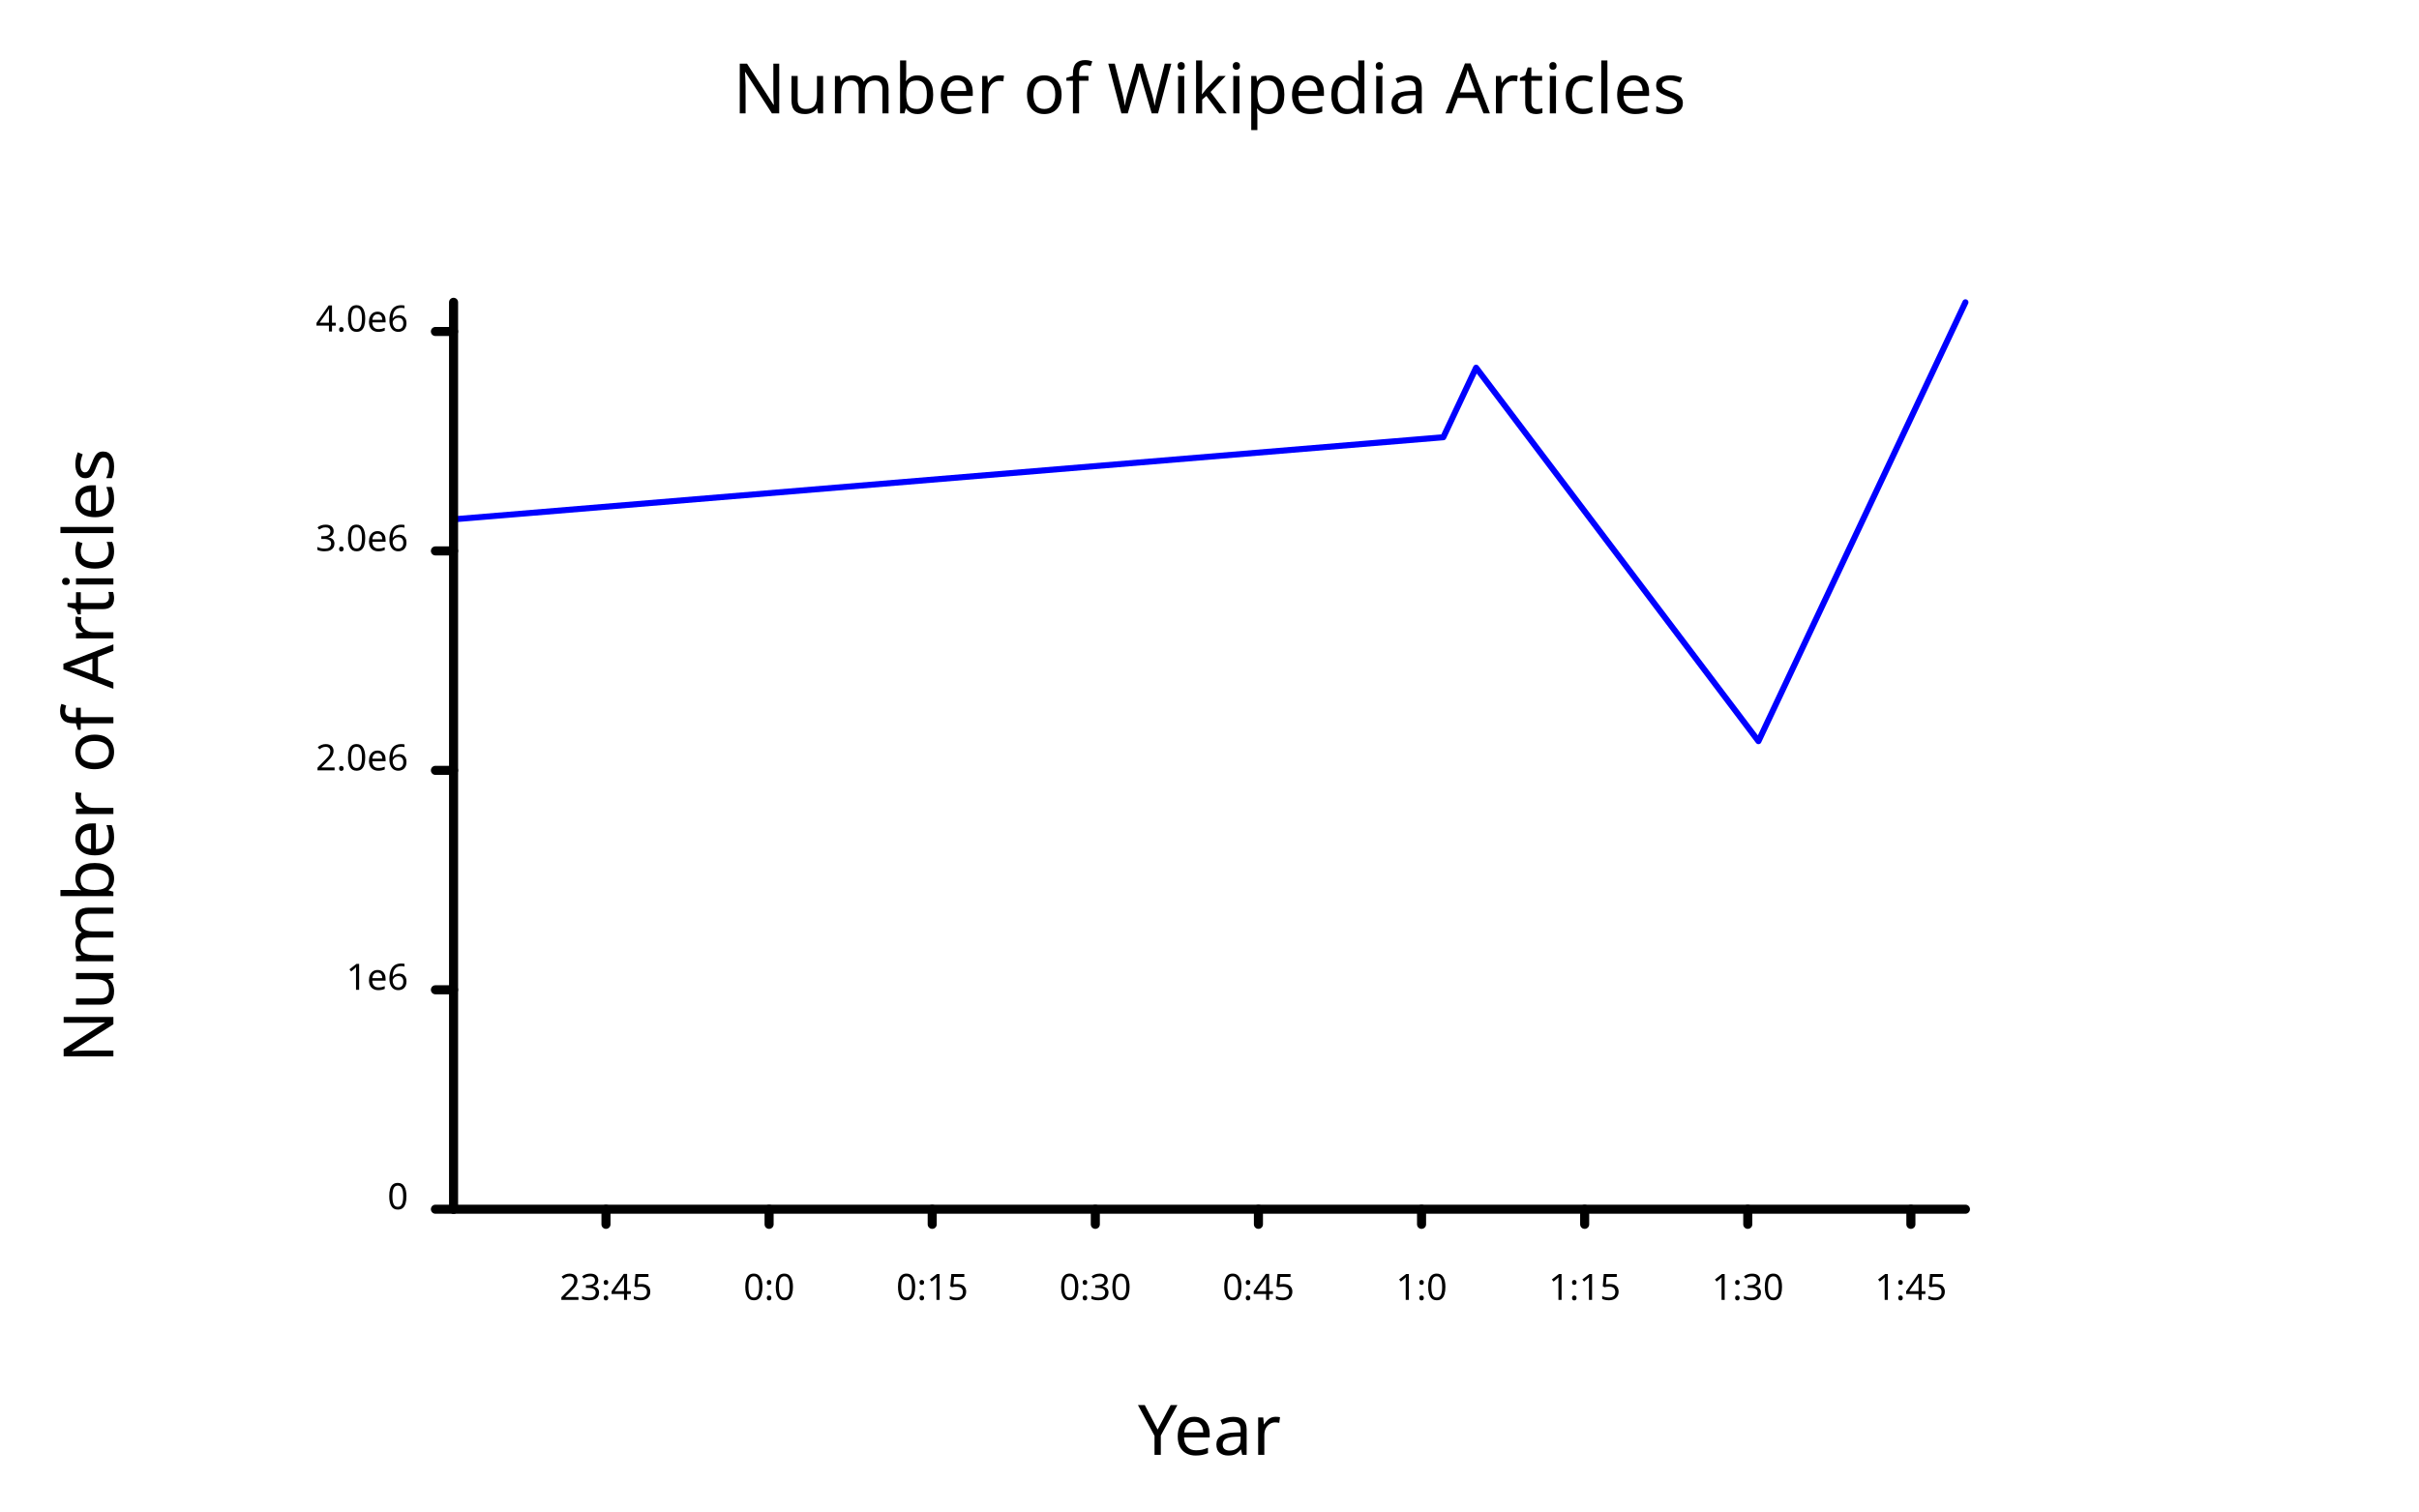
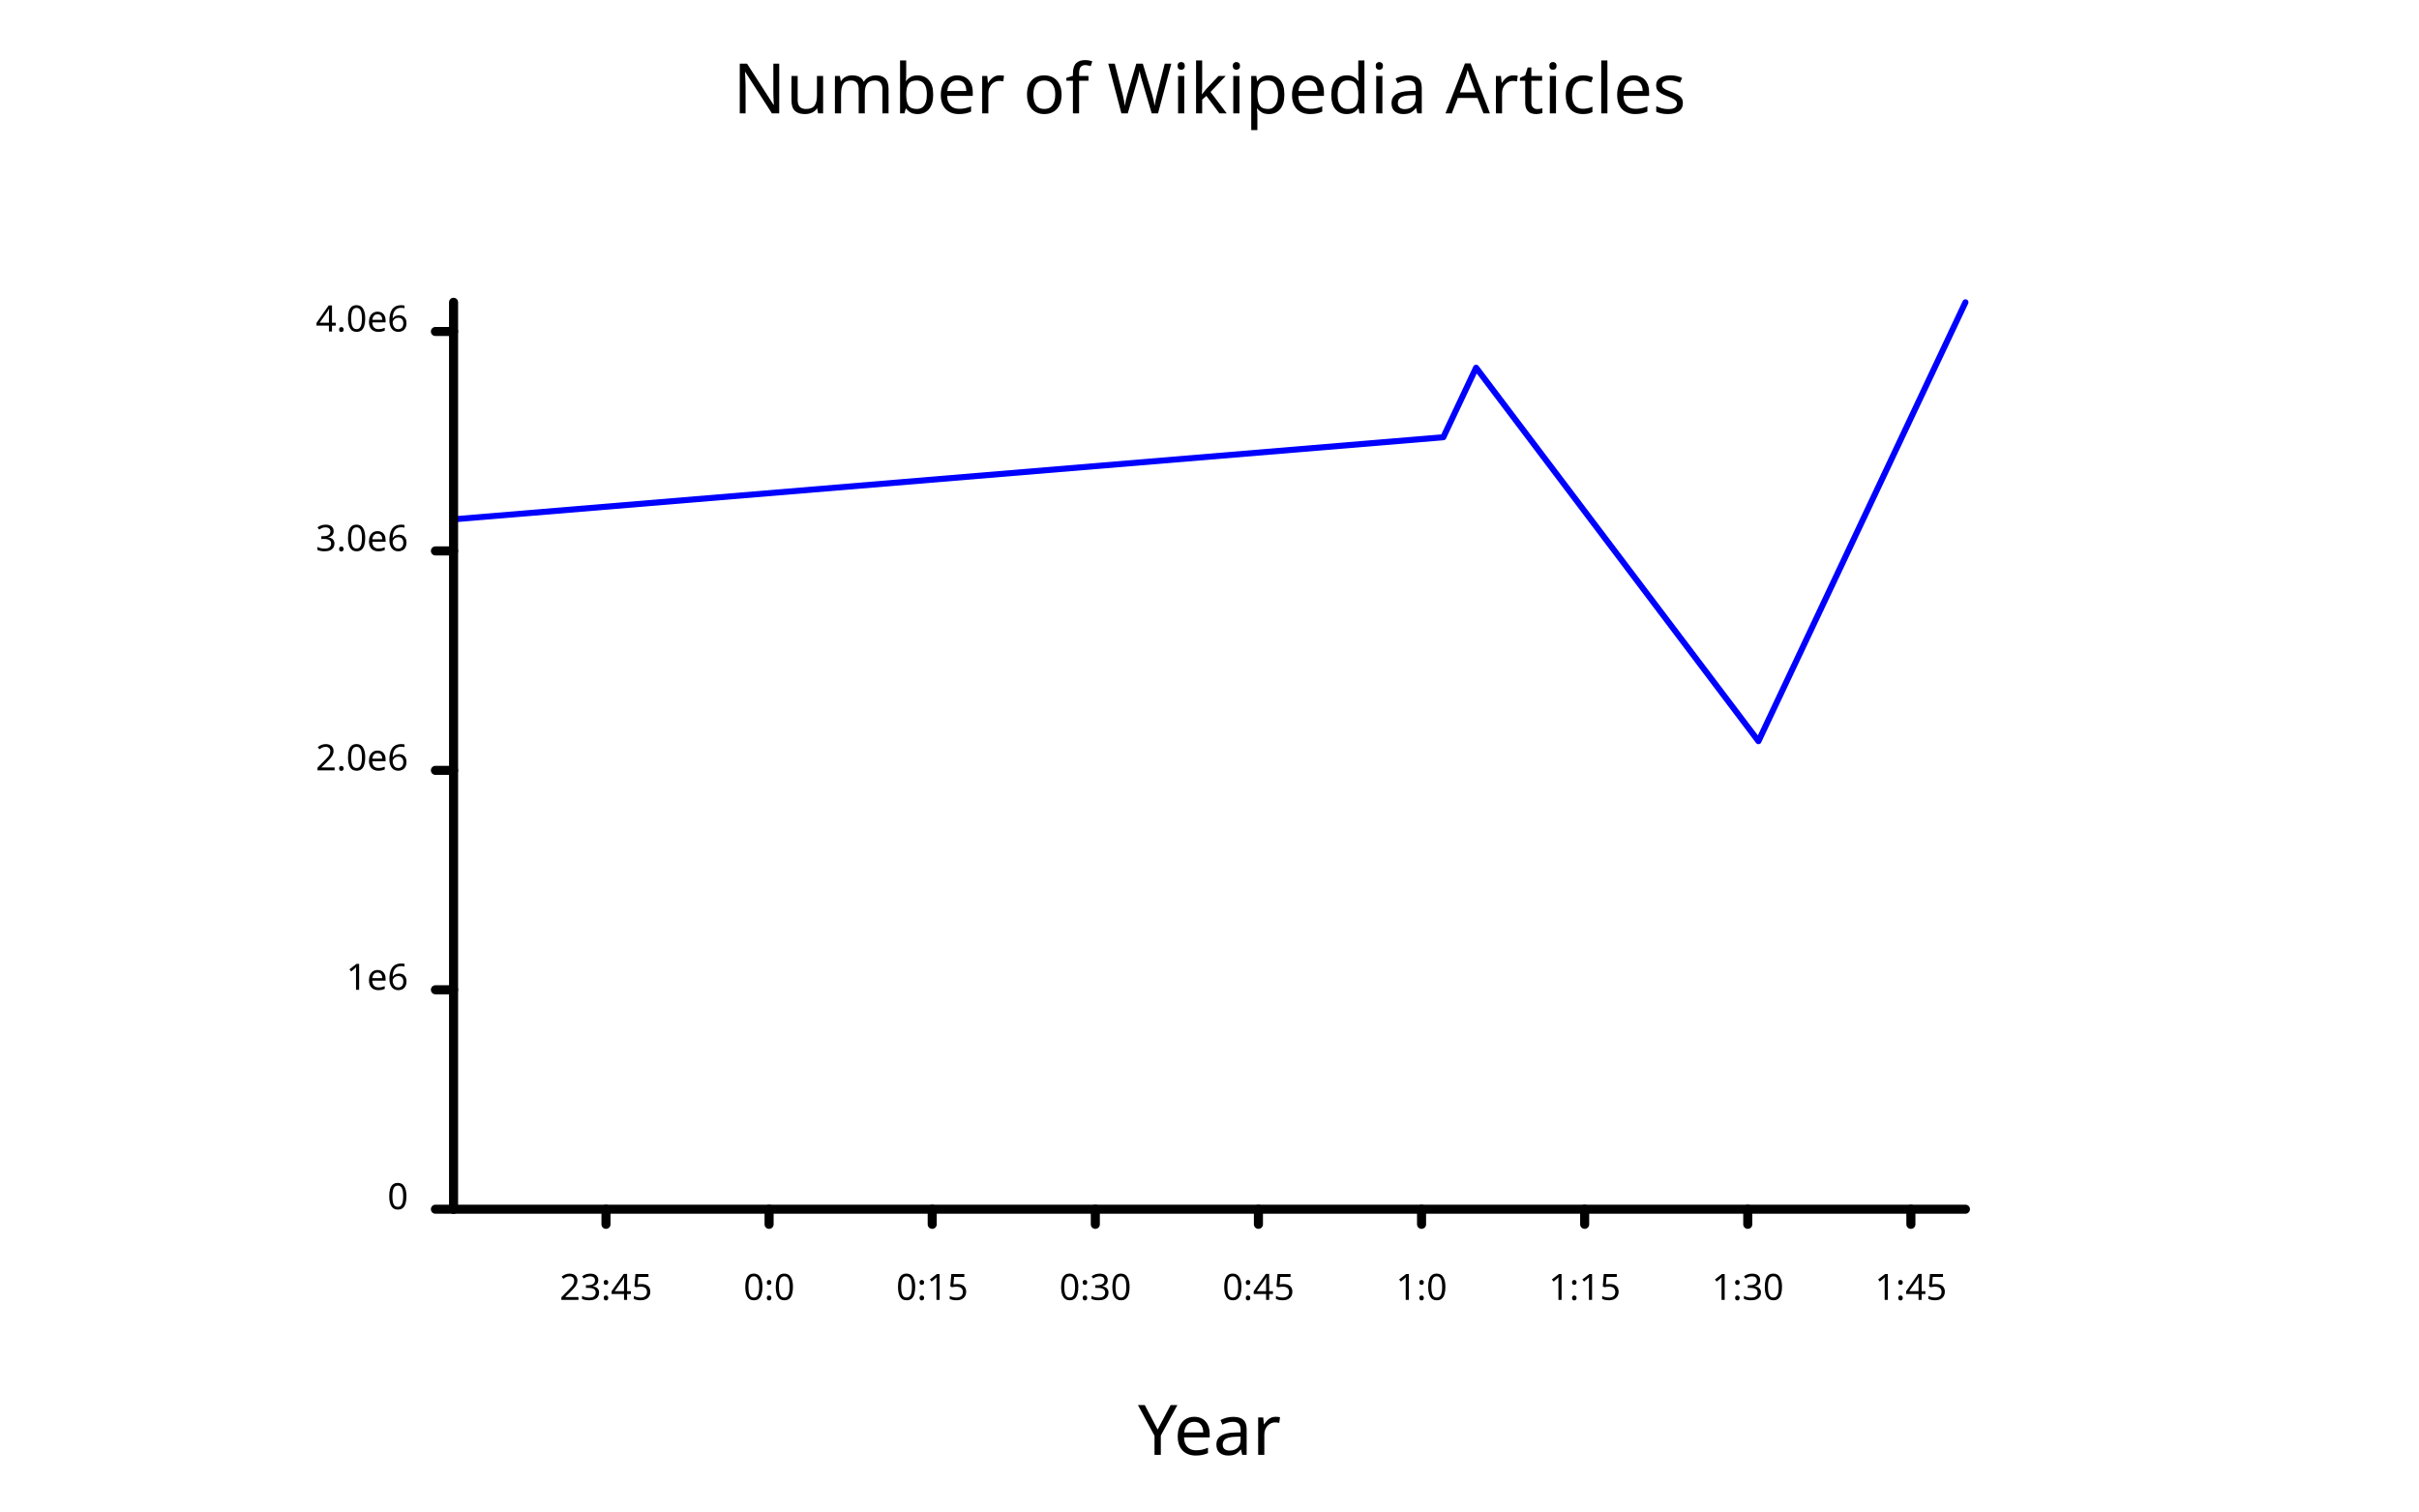
<svg xmlns="http://www.w3.org/2000/svg" class="poloto" width="800" height="500" viewBox="0 0 800 500">
  <style>.poloto { stroke-linecap:round; stroke-linejoin:round; font-family: 'Tahoma', sans-serif; background-color: AliceBlue;} .poloto_scatter{stroke-width:7} .poloto_line{stroke-width:2} .poloto_text{fill: black;} .poloto_axis_lines{stroke: black;stroke-width:3;fill:none;stroke-dasharray:none} .poloto0stroke{stroke:  blue;} .poloto1stroke{stroke:  red;} .poloto2stroke{stroke:  green;} .poloto3stroke{stroke:  gold;} .poloto4stroke{stroke:  aqua;} .poloto5stroke{stroke:  lime;} .poloto6stroke{stroke:  orange;} .poloto7stroke{stroke:  chocolate;} .poloto0fill{fill:blue;} .poloto1fill{fill:red;} .poloto2fill{fill:green;} .poloto3fill{fill:gold;} .poloto4fill{fill:aqua;} .poloto5fill{fill:lime;} .poloto6fill{fill:orange;} .poloto7fill{fill:chocolate;}</style>
  <text class="poloto_text poloto_legend_text" alignment-baseline="middle" text-anchor="start" font-size="large" x="675" y="100" />
  <path class="poloto_line poloto0stroke" fill="none" stroke="black" d=" M 150 171.788 L 477.32 144.641 L 488.168 121.631 L 581.551 245.173 L 650 100" />
  <text class="poloto_labels poloto_text poloto_title" alignment-baseline="start" text-anchor="middle" font-size="x-large" x="400" y="37.5"> Number of Wikipedia Articles</text>
-   <text class="poloto_labels poloto_text poloto_xname" alignment-baseline="start" text-anchor="middle" font-size="x-large" x="400" y="481.25"> Year</text>
-   <text class="poloto_labels poloto_text poloto_yname" alignment-baseline="start" text-anchor="middle" font-size="x-large" transform="rotate(-90,37.5,250)" x="37.5" y="250"> Number of Articles</text>
+   <text class="poloto_labels poloto_text poloto_xname" alignment-baseline="start" text-anchor="middle" font-size="x-large" x="400" y="481.25">Year</text>
+   <text class="poloto_labels poloto_text poloto_yname" alignment-baseline="start" text-anchor="middle" font-size="x-large" transform="rotate(-90,37.5,250)" x="37.5" y="250" />
  <line class="poloto_axis_lines" stroke="black" x1="200.408" x2="200.408" y1="400" y2="405" />
  <text class="poloto_tick_labels poloto_text" alignment-baseline="start" text-anchor="middle" x="200.408" y="430">23:45</text>
  <line class="poloto_axis_lines" stroke="black" x1="254.351" x2="254.351" y1="400" y2="405" />
  <text class="poloto_tick_labels poloto_text" alignment-baseline="start" text-anchor="middle" x="254.351" y="430">0:0</text>
  <line class="poloto_axis_lines" stroke="black" x1="308.295" x2="308.295" y1="400" y2="405" />
  <text class="poloto_tick_labels poloto_text" alignment-baseline="start" text-anchor="middle" x="308.295" y="430">0:15</text>
  <line class="poloto_axis_lines" stroke="black" x1="362.239" x2="362.239" y1="400" y2="405" />
  <text class="poloto_tick_labels poloto_text" alignment-baseline="start" text-anchor="middle" x="362.239" y="430">0:30</text>
  <line class="poloto_axis_lines" stroke="black" x1="416.183" x2="416.183" y1="400" y2="405" />
  <text class="poloto_tick_labels poloto_text" alignment-baseline="start" text-anchor="middle" x="416.183" y="430">0:45</text>
  <line class="poloto_axis_lines" stroke="black" x1="470.127" x2="470.127" y1="400" y2="405" />
  <text class="poloto_tick_labels poloto_text" alignment-baseline="start" text-anchor="middle" x="470.127" y="430">1:0</text>
  <line class="poloto_axis_lines" stroke="black" x1="524.071" x2="524.071" y1="400" y2="405" />
  <text class="poloto_tick_labels poloto_text" alignment-baseline="start" text-anchor="middle" x="524.071" y="430">1:15</text>
  <line class="poloto_axis_lines" stroke="black" x1="578.015" x2="578.015" y1="400" y2="405" />
  <text class="poloto_tick_labels poloto_text" alignment-baseline="start" text-anchor="middle" x="578.015" y="430">1:30</text>
  <line class="poloto_axis_lines" stroke="black" x1="631.959" x2="631.959" y1="400" y2="405" />
  <text class="poloto_tick_labels poloto_text" alignment-baseline="start" text-anchor="middle" x="631.959" y="430">1:45</text>
  <line class="poloto_axis_lines" stroke="black" x1="150" x2="144" y1="400" y2="400" />
  <text class="poloto_tick_labels poloto_text" alignment-baseline="middle" text-anchor="end" x="135" y="400">0</text>
  <line class="poloto_axis_lines" stroke="black" x1="150" x2="144" y1="327.414" y2="327.414" />
  <text class="poloto_tick_labels poloto_text" alignment-baseline="middle" text-anchor="end" x="135" y="327.414">1e6</text>
  <line class="poloto_axis_lines" stroke="black" x1="150" x2="144" y1="254.827" y2="254.827" />
  <text class="poloto_tick_labels poloto_text" alignment-baseline="middle" text-anchor="end" x="135" y="254.827">2.0e6</text>
  <line class="poloto_axis_lines" stroke="black" x1="150" x2="144" y1="182.241" y2="182.241" />
  <text class="poloto_tick_labels poloto_text" alignment-baseline="middle" text-anchor="end" x="135" y="182.241">3.0e6</text>
  <line class="poloto_axis_lines" stroke="black" x1="150" x2="144" y1="109.654" y2="109.654" />
  <text class="poloto_tick_labels poloto_text" alignment-baseline="middle" text-anchor="end" x="135" y="109.654">4.0e6</text>
  <path stroke="black" fill="none" class="poloto_axis_lines" d=" M 150 400 L 650 400" />
  <path stroke="black" fill="none" class="poloto_axis_lines" d=" M 150 400 L 150 100" />
</svg>
